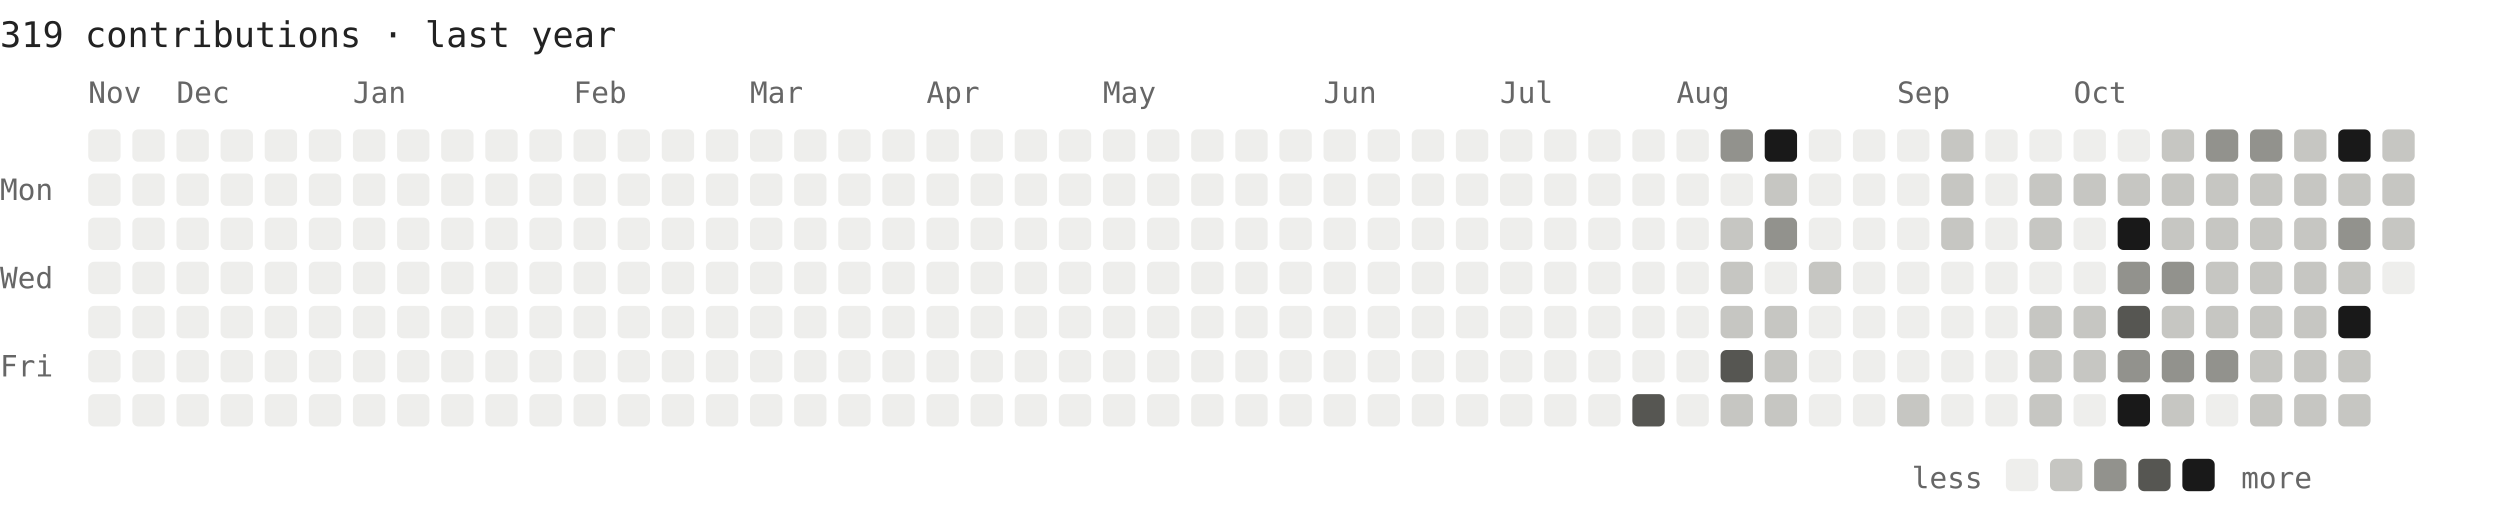
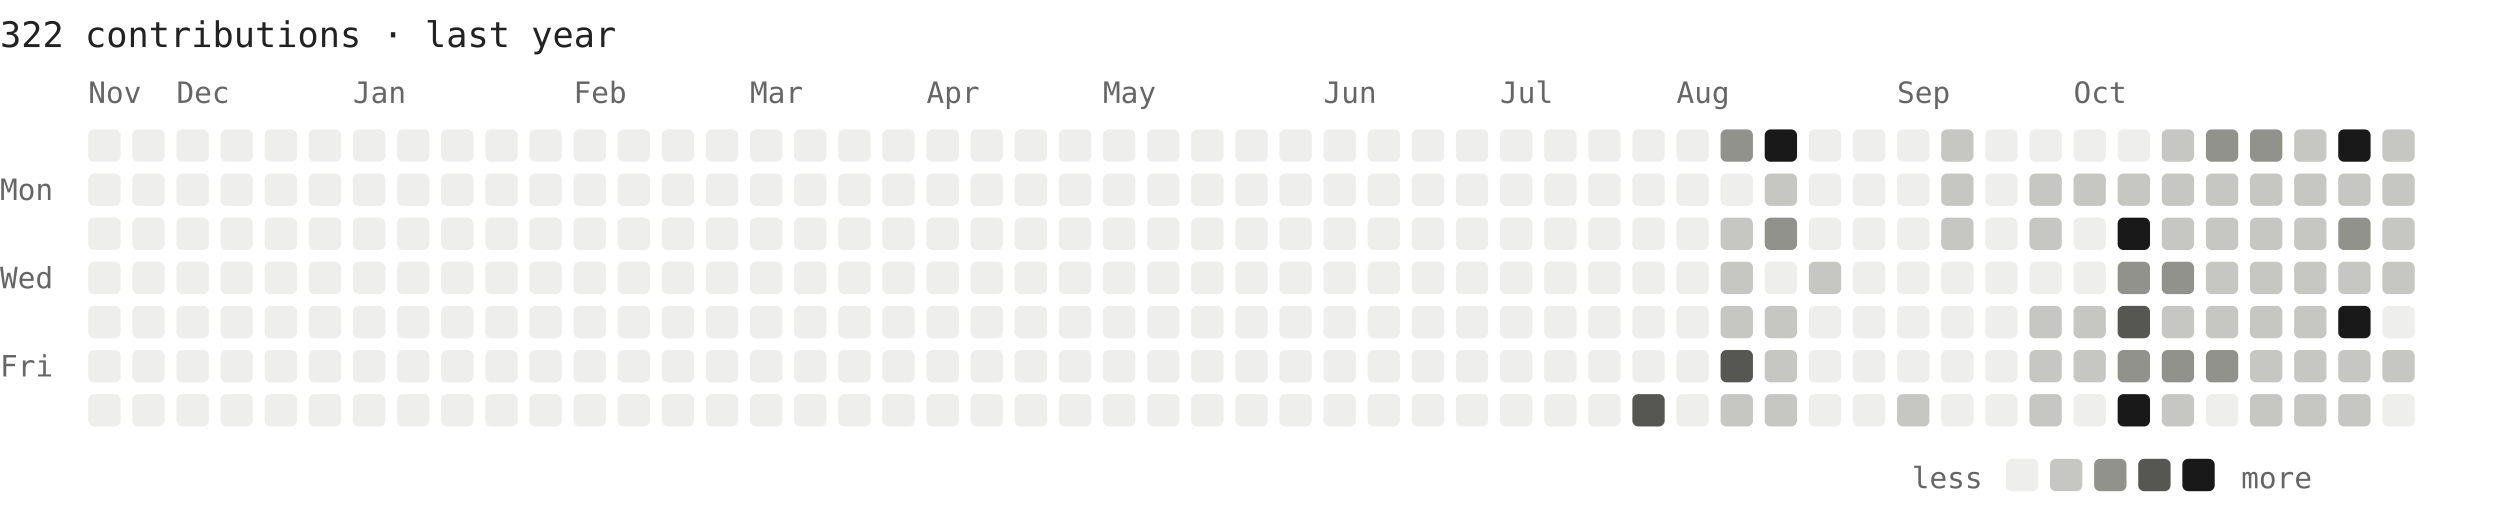
<svg xmlns="http://www.w3.org/2000/svg" viewBox="0 0 850 172" role="img" aria-labelledby="title">
  <style>text{font-family:monospace;fill:#666;font-size:10px}rect:focus{stroke:#000;stroke-width:2;outline:none}</style>
-   <text x="0" y="16" style="fill:#222;font-size:12px">319 contributions · last year</text>
+   <text x="0" y="16" style="fill:#222;font-size:12px">322 contributions · last year</text>
  <text x="30" y="35">Nov</text>
  <rect x="30" y="44" width="11" height="11" rx="2" fill="#eeeeec" tabindex="0" aria-label="2025-11-16: No contributions on November 16th." />
  <rect x="30" y="59" width="11" height="11" rx="2" fill="#eeeeec" tabindex="0" aria-label="2025-11-17: No contributions on November 17th." />
  <rect x="30" y="74" width="11" height="11" rx="2" fill="#eeeeec" tabindex="0" aria-label="2025-11-18: No contributions on November 18th." />
  <rect x="30" y="89" width="11" height="11" rx="2" fill="#eeeeec" tabindex="0" aria-label="2025-11-19: No contributions on November 19th." />
  <rect x="30" y="104" width="11" height="11" rx="2" fill="#eeeeec" tabindex="0" aria-label="2025-11-20: No contributions on November 20th." />
  <rect x="30" y="119" width="11" height="11" rx="2" fill="#eeeeec" tabindex="0" aria-label="2025-11-21: No contributions on November 21st." />
  <rect x="30" y="134" width="11" height="11" rx="2" fill="#eeeeec" tabindex="0" aria-label="2025-11-22: No contributions on November 22nd." />
  <rect x="45" y="44" width="11" height="11" rx="2" fill="#eeeeec" tabindex="0" aria-label="2025-11-23: No contributions on November 23rd." />
  <rect x="45" y="59" width="11" height="11" rx="2" fill="#eeeeec" tabindex="0" aria-label="2025-11-24: No contributions on November 24th." />
  <rect x="45" y="74" width="11" height="11" rx="2" fill="#eeeeec" tabindex="0" aria-label="2025-11-25: No contributions on November 25th." />
  <rect x="45" y="89" width="11" height="11" rx="2" fill="#eeeeec" tabindex="0" aria-label="2025-11-26: No contributions on November 26th." />
  <rect x="45" y="104" width="11" height="11" rx="2" fill="#eeeeec" tabindex="0" aria-label="2025-11-27: No contributions on November 27th." />
  <rect x="45" y="119" width="11" height="11" rx="2" fill="#eeeeec" tabindex="0" aria-label="2025-11-28: No contributions on November 28th." />
  <rect x="45" y="134" width="11" height="11" rx="2" fill="#eeeeec" tabindex="0" aria-label="2025-11-29: No contributions on November 29th." />
  <rect x="60" y="44" width="11" height="11" rx="2" fill="#eeeeec" tabindex="0" aria-label="2025-11-30: No contributions on November 30th." />
  <text x="60" y="35">Dec</text>
  <rect x="60" y="59" width="11" height="11" rx="2" fill="#eeeeec" tabindex="0" aria-label="2025-12-01: No contributions on December 1st." />
  <rect x="60" y="74" width="11" height="11" rx="2" fill="#eeeeec" tabindex="0" aria-label="2025-12-02: No contributions on December 2nd." />
  <rect x="60" y="89" width="11" height="11" rx="2" fill="#eeeeec" tabindex="0" aria-label="2025-12-03: No contributions on December 3rd." />
  <rect x="60" y="104" width="11" height="11" rx="2" fill="#eeeeec" tabindex="0" aria-label="2025-12-04: No contributions on December 4th." />
  <rect x="60" y="119" width="11" height="11" rx="2" fill="#eeeeec" tabindex="0" aria-label="2025-12-05: No contributions on December 5th." />
  <rect x="60" y="134" width="11" height="11" rx="2" fill="#eeeeec" tabindex="0" aria-label="2025-12-06: No contributions on December 6th." />
  <rect x="75" y="44" width="11" height="11" rx="2" fill="#eeeeec" tabindex="0" aria-label="2025-12-07: No contributions on December 7th." />
  <rect x="75" y="59" width="11" height="11" rx="2" fill="#eeeeec" tabindex="0" aria-label="2025-12-08: No contributions on December 8th." />
  <rect x="75" y="74" width="11" height="11" rx="2" fill="#eeeeec" tabindex="0" aria-label="2025-12-09: No contributions on December 9th." />
  <rect x="75" y="89" width="11" height="11" rx="2" fill="#eeeeec" tabindex="0" aria-label="2025-12-10: No contributions on December 10th." />
  <rect x="75" y="104" width="11" height="11" rx="2" fill="#eeeeec" tabindex="0" aria-label="2025-12-11: No contributions on December 11th." />
  <rect x="75" y="119" width="11" height="11" rx="2" fill="#eeeeec" tabindex="0" aria-label="2025-12-12: No contributions on December 12th." />
  <rect x="75" y="134" width="11" height="11" rx="2" fill="#eeeeec" tabindex="0" aria-label="2025-12-13: No contributions on December 13th." />
  <rect x="90" y="44" width="11" height="11" rx="2" fill="#eeeeec" tabindex="0" aria-label="2025-12-14: No contributions on December 14th." />
  <rect x="90" y="59" width="11" height="11" rx="2" fill="#eeeeec" tabindex="0" aria-label="2025-12-15: No contributions on December 15th." />
  <rect x="90" y="74" width="11" height="11" rx="2" fill="#eeeeec" tabindex="0" aria-label="2025-12-16: No contributions on December 16th." />
  <rect x="90" y="89" width="11" height="11" rx="2" fill="#eeeeec" tabindex="0" aria-label="2025-12-17: No contributions on December 17th." />
  <rect x="90" y="104" width="11" height="11" rx="2" fill="#eeeeec" tabindex="0" aria-label="2025-12-18: No contributions on December 18th." />
  <rect x="90" y="119" width="11" height="11" rx="2" fill="#eeeeec" tabindex="0" aria-label="2025-12-19: No contributions on December 19th." />
  <rect x="90" y="134" width="11" height="11" rx="2" fill="#eeeeec" tabindex="0" aria-label="2025-12-20: No contributions on December 20th." />
  <rect x="105" y="44" width="11" height="11" rx="2" fill="#eeeeec" tabindex="0" aria-label="2025-12-21: No contributions on December 21st." />
  <rect x="105" y="59" width="11" height="11" rx="2" fill="#eeeeec" tabindex="0" aria-label="2025-12-22: No contributions on December 22nd." />
  <rect x="105" y="74" width="11" height="11" rx="2" fill="#eeeeec" tabindex="0" aria-label="2025-12-23: No contributions on December 23rd." />
  <rect x="105" y="89" width="11" height="11" rx="2" fill="#eeeeec" tabindex="0" aria-label="2025-12-24: No contributions on December 24th." />
  <rect x="105" y="104" width="11" height="11" rx="2" fill="#eeeeec" tabindex="0" aria-label="2025-12-25: No contributions on December 25th." />
  <rect x="105" y="119" width="11" height="11" rx="2" fill="#eeeeec" tabindex="0" aria-label="2025-12-26: No contributions on December 26th." />
  <rect x="105" y="134" width="11" height="11" rx="2" fill="#eeeeec" tabindex="0" aria-label="2025-12-27: No contributions on December 27th." />
  <rect x="120" y="44" width="11" height="11" rx="2" fill="#eeeeec" tabindex="0" aria-label="2025-12-28: No contributions on December 28th." />
  <rect x="120" y="59" width="11" height="11" rx="2" fill="#eeeeec" tabindex="0" aria-label="2025-12-29: No contributions on December 29th." />
  <rect x="120" y="74" width="11" height="11" rx="2" fill="#eeeeec" tabindex="0" aria-label="2025-12-30: No contributions on December 30th." />
  <rect x="120" y="89" width="11" height="11" rx="2" fill="#eeeeec" tabindex="0" aria-label="2025-12-31: No contributions on December 31st." />
  <text x="120" y="35">Jan</text>
  <rect x="120" y="104" width="11" height="11" rx="2" fill="#eeeeec" tabindex="0" aria-label="2026-01-01: No contributions on January 1st." />
  <rect x="120" y="119" width="11" height="11" rx="2" fill="#eeeeec" tabindex="0" aria-label="2026-01-02: No contributions on January 2nd." />
  <rect x="120" y="134" width="11" height="11" rx="2" fill="#eeeeec" tabindex="0" aria-label="2026-01-03: No contributions on January 3rd." />
  <rect x="135" y="44" width="11" height="11" rx="2" fill="#eeeeec" tabindex="0" aria-label="2026-01-04: No contributions on January 4th." />
  <rect x="135" y="59" width="11" height="11" rx="2" fill="#eeeeec" tabindex="0" aria-label="2026-01-05: No contributions on January 5th." />
  <rect x="135" y="74" width="11" height="11" rx="2" fill="#eeeeec" tabindex="0" aria-label="2026-01-06: No contributions on January 6th." />
  <rect x="135" y="89" width="11" height="11" rx="2" fill="#eeeeec" tabindex="0" aria-label="2026-01-07: No contributions on January 7th." />
  <rect x="135" y="104" width="11" height="11" rx="2" fill="#eeeeec" tabindex="0" aria-label="2026-01-08: No contributions on January 8th." />
  <rect x="135" y="119" width="11" height="11" rx="2" fill="#eeeeec" tabindex="0" aria-label="2026-01-09: No contributions on January 9th." />
  <rect x="135" y="134" width="11" height="11" rx="2" fill="#eeeeec" tabindex="0" aria-label="2026-01-10: No contributions on January 10th." />
  <rect x="150" y="44" width="11" height="11" rx="2" fill="#eeeeec" tabindex="0" aria-label="2026-01-11: No contributions on January 11th." />
  <rect x="150" y="59" width="11" height="11" rx="2" fill="#eeeeec" tabindex="0" aria-label="2026-01-12: No contributions on January 12th." />
  <rect x="150" y="74" width="11" height="11" rx="2" fill="#eeeeec" tabindex="0" aria-label="2026-01-13: No contributions on January 13th." />
  <rect x="150" y="89" width="11" height="11" rx="2" fill="#eeeeec" tabindex="0" aria-label="2026-01-14: No contributions on January 14th." />
  <rect x="150" y="104" width="11" height="11" rx="2" fill="#eeeeec" tabindex="0" aria-label="2026-01-15: No contributions on January 15th." />
  <rect x="150" y="119" width="11" height="11" rx="2" fill="#eeeeec" tabindex="0" aria-label="2026-01-16: No contributions on January 16th." />
  <rect x="150" y="134" width="11" height="11" rx="2" fill="#eeeeec" tabindex="0" aria-label="2026-01-17: No contributions on January 17th." />
  <rect x="165" y="44" width="11" height="11" rx="2" fill="#eeeeec" tabindex="0" aria-label="2026-01-18: No contributions on January 18th." />
  <rect x="165" y="59" width="11" height="11" rx="2" fill="#eeeeec" tabindex="0" aria-label="2026-01-19: No contributions on January 19th." />
  <rect x="165" y="74" width="11" height="11" rx="2" fill="#eeeeec" tabindex="0" aria-label="2026-01-20: No contributions on January 20th." />
  <rect x="165" y="89" width="11" height="11" rx="2" fill="#eeeeec" tabindex="0" aria-label="2026-01-21: No contributions on January 21st." />
  <rect x="165" y="104" width="11" height="11" rx="2" fill="#eeeeec" tabindex="0" aria-label="2026-01-22: No contributions on January 22nd." />
  <rect x="165" y="119" width="11" height="11" rx="2" fill="#eeeeec" tabindex="0" aria-label="2026-01-23: No contributions on January 23rd." />
  <rect x="165" y="134" width="11" height="11" rx="2" fill="#eeeeec" tabindex="0" aria-label="2026-01-24: No contributions on January 24th." />
  <rect x="180" y="44" width="11" height="11" rx="2" fill="#eeeeec" tabindex="0" aria-label="2026-01-25: No contributions on January 25th." />
  <rect x="180" y="59" width="11" height="11" rx="2" fill="#eeeeec" tabindex="0" aria-label="2026-01-26: No contributions on January 26th." />
  <rect x="180" y="74" width="11" height="11" rx="2" fill="#eeeeec" tabindex="0" aria-label="2026-01-27: No contributions on January 27th." />
  <rect x="180" y="89" width="11" height="11" rx="2" fill="#eeeeec" tabindex="0" aria-label="2026-01-28: No contributions on January 28th." />
  <rect x="180" y="104" width="11" height="11" rx="2" fill="#eeeeec" tabindex="0" aria-label="2026-01-29: No contributions on January 29th." />
  <rect x="180" y="119" width="11" height="11" rx="2" fill="#eeeeec" tabindex="0" aria-label="2026-01-30: No contributions on January 30th." />
  <rect x="180" y="134" width="11" height="11" rx="2" fill="#eeeeec" tabindex="0" aria-label="2026-01-31: No contributions on January 31st." />
  <text x="195" y="35">Feb</text>
  <rect x="195" y="44" width="11" height="11" rx="2" fill="#eeeeec" tabindex="0" aria-label="2026-02-01: No contributions on February 1st." />
  <rect x="195" y="59" width="11" height="11" rx="2" fill="#eeeeec" tabindex="0" aria-label="2026-02-02: No contributions on February 2nd." />
  <rect x="195" y="74" width="11" height="11" rx="2" fill="#eeeeec" tabindex="0" aria-label="2026-02-03: No contributions on February 3rd." />
  <rect x="195" y="89" width="11" height="11" rx="2" fill="#eeeeec" tabindex="0" aria-label="2026-02-04: No contributions on February 4th." />
  <rect x="195" y="104" width="11" height="11" rx="2" fill="#eeeeec" tabindex="0" aria-label="2026-02-05: No contributions on February 5th." />
  <rect x="195" y="119" width="11" height="11" rx="2" fill="#eeeeec" tabindex="0" aria-label="2026-02-06: No contributions on February 6th." />
  <rect x="195" y="134" width="11" height="11" rx="2" fill="#eeeeec" tabindex="0" aria-label="2026-02-07: No contributions on February 7th." />
  <rect x="210" y="44" width="11" height="11" rx="2" fill="#eeeeec" tabindex="0" aria-label="2026-02-08: No contributions on February 8th." />
  <rect x="210" y="59" width="11" height="11" rx="2" fill="#eeeeec" tabindex="0" aria-label="2026-02-09: No contributions on February 9th." />
  <rect x="210" y="74" width="11" height="11" rx="2" fill="#eeeeec" tabindex="0" aria-label="2026-02-10: No contributions on February 10th." />
  <rect x="210" y="89" width="11" height="11" rx="2" fill="#eeeeec" tabindex="0" aria-label="2026-02-11: No contributions on February 11th." />
  <rect x="210" y="104" width="11" height="11" rx="2" fill="#eeeeec" tabindex="0" aria-label="2026-02-12: No contributions on February 12th." />
  <rect x="210" y="119" width="11" height="11" rx="2" fill="#eeeeec" tabindex="0" aria-label="2026-02-13: No contributions on February 13th." />
  <rect x="210" y="134" width="11" height="11" rx="2" fill="#eeeeec" tabindex="0" aria-label="2026-02-14: No contributions on February 14th." />
  <rect x="225" y="44" width="11" height="11" rx="2" fill="#eeeeec" tabindex="0" aria-label="2026-02-15: No contributions on February 15th." />
  <rect x="225" y="59" width="11" height="11" rx="2" fill="#eeeeec" tabindex="0" aria-label="2026-02-16: No contributions on February 16th." />
  <rect x="225" y="74" width="11" height="11" rx="2" fill="#eeeeec" tabindex="0" aria-label="2026-02-17: No contributions on February 17th." />
  <rect x="225" y="89" width="11" height="11" rx="2" fill="#eeeeec" tabindex="0" aria-label="2026-02-18: No contributions on February 18th." />
  <rect x="225" y="104" width="11" height="11" rx="2" fill="#eeeeec" tabindex="0" aria-label="2026-02-19: No contributions on February 19th." />
  <rect x="225" y="119" width="11" height="11" rx="2" fill="#eeeeec" tabindex="0" aria-label="2026-02-20: No contributions on February 20th." />
  <rect x="225" y="134" width="11" height="11" rx="2" fill="#eeeeec" tabindex="0" aria-label="2026-02-21: No contributions on February 21st." />
  <rect x="240" y="44" width="11" height="11" rx="2" fill="#eeeeec" tabindex="0" aria-label="2026-02-22: No contributions on February 22nd." />
  <rect x="240" y="59" width="11" height="11" rx="2" fill="#eeeeec" tabindex="0" aria-label="2026-02-23: No contributions on February 23rd." />
  <rect x="240" y="74" width="11" height="11" rx="2" fill="#eeeeec" tabindex="0" aria-label="2026-02-24: No contributions on February 24th." />
  <rect x="240" y="89" width="11" height="11" rx="2" fill="#eeeeec" tabindex="0" aria-label="2026-02-25: No contributions on February 25th." />
  <rect x="240" y="104" width="11" height="11" rx="2" fill="#eeeeec" tabindex="0" aria-label="2026-02-26: No contributions on February 26th." />
  <rect x="240" y="119" width="11" height="11" rx="2" fill="#eeeeec" tabindex="0" aria-label="2026-02-27: No contributions on February 27th." />
  <rect x="240" y="134" width="11" height="11" rx="2" fill="#eeeeec" tabindex="0" aria-label="2026-02-28: No contributions on February 28th." />
  <text x="255" y="35">Mar</text>
  <rect x="255" y="44" width="11" height="11" rx="2" fill="#eeeeec" tabindex="0" aria-label="2026-03-01: No contributions on March 1st." />
  <rect x="255" y="59" width="11" height="11" rx="2" fill="#eeeeec" tabindex="0" aria-label="2026-03-02: No contributions on March 2nd." />
  <rect x="255" y="74" width="11" height="11" rx="2" fill="#eeeeec" tabindex="0" aria-label="2026-03-03: No contributions on March 3rd." />
  <rect x="255" y="89" width="11" height="11" rx="2" fill="#eeeeec" tabindex="0" aria-label="2026-03-04: No contributions on March 4th." />
  <rect x="255" y="104" width="11" height="11" rx="2" fill="#eeeeec" tabindex="0" aria-label="2026-03-05: No contributions on March 5th." />
  <rect x="255" y="119" width="11" height="11" rx="2" fill="#eeeeec" tabindex="0" aria-label="2026-03-06: No contributions on March 6th." />
  <rect x="255" y="134" width="11" height="11" rx="2" fill="#eeeeec" tabindex="0" aria-label="2026-03-07: No contributions on March 7th." />
  <rect x="270" y="44" width="11" height="11" rx="2" fill="#eeeeec" tabindex="0" aria-label="2026-03-08: No contributions on March 8th." />
  <rect x="270" y="59" width="11" height="11" rx="2" fill="#eeeeec" tabindex="0" aria-label="2026-03-09: No contributions on March 9th." />
  <rect x="270" y="74" width="11" height="11" rx="2" fill="#eeeeec" tabindex="0" aria-label="2026-03-10: No contributions on March 10th." />
  <rect x="270" y="89" width="11" height="11" rx="2" fill="#eeeeec" tabindex="0" aria-label="2026-03-11: No contributions on March 11th." />
  <rect x="270" y="104" width="11" height="11" rx="2" fill="#eeeeec" tabindex="0" aria-label="2026-03-12: No contributions on March 12th." />
  <rect x="270" y="119" width="11" height="11" rx="2" fill="#eeeeec" tabindex="0" aria-label="2026-03-13: No contributions on March 13th." />
  <rect x="270" y="134" width="11" height="11" rx="2" fill="#eeeeec" tabindex="0" aria-label="2026-03-14: No contributions on March 14th." />
  <rect x="285" y="44" width="11" height="11" rx="2" fill="#eeeeec" tabindex="0" aria-label="2026-03-15: No contributions on March 15th." />
  <rect x="285" y="59" width="11" height="11" rx="2" fill="#eeeeec" tabindex="0" aria-label="2026-03-16: No contributions on March 16th." />
  <rect x="285" y="74" width="11" height="11" rx="2" fill="#eeeeec" tabindex="0" aria-label="2026-03-17: No contributions on March 17th." />
  <rect x="285" y="89" width="11" height="11" rx="2" fill="#eeeeec" tabindex="0" aria-label="2026-03-18: No contributions on March 18th." />
  <rect x="285" y="104" width="11" height="11" rx="2" fill="#eeeeec" tabindex="0" aria-label="2026-03-19: No contributions on March 19th." />
  <rect x="285" y="119" width="11" height="11" rx="2" fill="#eeeeec" tabindex="0" aria-label="2026-03-20: No contributions on March 20th." />
  <rect x="285" y="134" width="11" height="11" rx="2" fill="#eeeeec" tabindex="0" aria-label="2026-03-21: No contributions on March 21st." />
  <rect x="300" y="44" width="11" height="11" rx="2" fill="#eeeeec" tabindex="0" aria-label="2026-03-22: No contributions on March 22nd." />
  <rect x="300" y="59" width="11" height="11" rx="2" fill="#eeeeec" tabindex="0" aria-label="2026-03-23: No contributions on March 23rd." />
  <rect x="300" y="74" width="11" height="11" rx="2" fill="#eeeeec" tabindex="0" aria-label="2026-03-24: No contributions on March 24th." />
  <rect x="300" y="89" width="11" height="11" rx="2" fill="#eeeeec" tabindex="0" aria-label="2026-03-25: No contributions on March 25th." />
  <rect x="300" y="104" width="11" height="11" rx="2" fill="#eeeeec" tabindex="0" aria-label="2026-03-26: No contributions on March 26th." />
  <rect x="300" y="119" width="11" height="11" rx="2" fill="#eeeeec" tabindex="0" aria-label="2026-03-27: No contributions on March 27th." />
  <rect x="300" y="134" width="11" height="11" rx="2" fill="#eeeeec" tabindex="0" aria-label="2026-03-28: No contributions on March 28th." />
  <rect x="315" y="44" width="11" height="11" rx="2" fill="#eeeeec" tabindex="0" aria-label="2026-03-29: No contributions on March 29th." />
  <rect x="315" y="59" width="11" height="11" rx="2" fill="#eeeeec" tabindex="0" aria-label="2026-03-30: No contributions on March 30th." />
  <rect x="315" y="74" width="11" height="11" rx="2" fill="#eeeeec" tabindex="0" aria-label="2026-03-31: No contributions on March 31st." />
  <text x="315" y="35">Apr</text>
  <rect x="315" y="89" width="11" height="11" rx="2" fill="#eeeeec" tabindex="0" aria-label="2026-04-01: No contributions on April 1st." />
  <rect x="315" y="104" width="11" height="11" rx="2" fill="#eeeeec" tabindex="0" aria-label="2026-04-02: No contributions on April 2nd." />
  <rect x="315" y="119" width="11" height="11" rx="2" fill="#eeeeec" tabindex="0" aria-label="2026-04-03: No contributions on April 3rd." />
  <rect x="315" y="134" width="11" height="11" rx="2" fill="#eeeeec" tabindex="0" aria-label="2026-04-04: No contributions on April 4th." />
  <rect x="330" y="44" width="11" height="11" rx="2" fill="#eeeeec" tabindex="0" aria-label="2026-04-05: No contributions on April 5th." />
  <rect x="330" y="59" width="11" height="11" rx="2" fill="#eeeeec" tabindex="0" aria-label="2026-04-06: No contributions on April 6th." />
  <rect x="330" y="74" width="11" height="11" rx="2" fill="#eeeeec" tabindex="0" aria-label="2026-04-07: No contributions on April 7th." />
  <rect x="330" y="89" width="11" height="11" rx="2" fill="#eeeeec" tabindex="0" aria-label="2026-04-08: No contributions on April 8th." />
  <rect x="330" y="104" width="11" height="11" rx="2" fill="#eeeeec" tabindex="0" aria-label="2026-04-09: No contributions on April 9th." />
  <rect x="330" y="119" width="11" height="11" rx="2" fill="#eeeeec" tabindex="0" aria-label="2026-04-10: No contributions on April 10th." />
  <rect x="330" y="134" width="11" height="11" rx="2" fill="#eeeeec" tabindex="0" aria-label="2026-04-11: No contributions on April 11th." />
  <rect x="345" y="44" width="11" height="11" rx="2" fill="#eeeeec" tabindex="0" aria-label="2026-04-12: No contributions on April 12th." />
  <rect x="345" y="59" width="11" height="11" rx="2" fill="#eeeeec" tabindex="0" aria-label="2026-04-13: No contributions on April 13th." />
  <rect x="345" y="74" width="11" height="11" rx="2" fill="#eeeeec" tabindex="0" aria-label="2026-04-14: No contributions on April 14th." />
  <rect x="345" y="89" width="11" height="11" rx="2" fill="#eeeeec" tabindex="0" aria-label="2026-04-15: No contributions on April 15th." />
  <rect x="345" y="104" width="11" height="11" rx="2" fill="#eeeeec" tabindex="0" aria-label="2026-04-16: No contributions on April 16th." />
  <rect x="345" y="119" width="11" height="11" rx="2" fill="#eeeeec" tabindex="0" aria-label="2026-04-17: No contributions on April 17th." />
  <rect x="345" y="134" width="11" height="11" rx="2" fill="#eeeeec" tabindex="0" aria-label="2026-04-18: No contributions on April 18th." />
  <rect x="360" y="44" width="11" height="11" rx="2" fill="#eeeeec" tabindex="0" aria-label="2026-04-19: No contributions on April 19th." />
  <rect x="360" y="59" width="11" height="11" rx="2" fill="#eeeeec" tabindex="0" aria-label="2026-04-20: No contributions on April 20th." />
  <rect x="360" y="74" width="11" height="11" rx="2" fill="#eeeeec" tabindex="0" aria-label="2026-04-21: No contributions on April 21st." />
  <rect x="360" y="89" width="11" height="11" rx="2" fill="#eeeeec" tabindex="0" aria-label="2026-04-22: No contributions on April 22nd." />
  <rect x="360" y="104" width="11" height="11" rx="2" fill="#eeeeec" tabindex="0" aria-label="2026-04-23: No contributions on April 23rd." />
  <rect x="360" y="119" width="11" height="11" rx="2" fill="#eeeeec" tabindex="0" aria-label="2026-04-24: No contributions on April 24th." />
  <rect x="360" y="134" width="11" height="11" rx="2" fill="#eeeeec" tabindex="0" aria-label="2026-04-25: No contributions on April 25th." />
  <rect x="375" y="44" width="11" height="11" rx="2" fill="#eeeeec" tabindex="0" aria-label="2026-04-26: No contributions on April 26th." />
  <rect x="375" y="59" width="11" height="11" rx="2" fill="#eeeeec" tabindex="0" aria-label="2026-04-27: No contributions on April 27th." />
  <rect x="375" y="74" width="11" height="11" rx="2" fill="#eeeeec" tabindex="0" aria-label="2026-04-28: No contributions on April 28th." />
  <rect x="375" y="89" width="11" height="11" rx="2" fill="#eeeeec" tabindex="0" aria-label="2026-04-29: No contributions on April 29th." />
  <rect x="375" y="104" width="11" height="11" rx="2" fill="#eeeeec" tabindex="0" aria-label="2026-04-30: No contributions on April 30th." />
  <text x="375" y="35">May</text>
  <rect x="375" y="119" width="11" height="11" rx="2" fill="#eeeeec" tabindex="0" aria-label="2026-05-01: No contributions on May 1st." />
  <rect x="375" y="134" width="11" height="11" rx="2" fill="#eeeeec" tabindex="0" aria-label="2026-05-02: No contributions on May 2nd." />
  <rect x="390" y="44" width="11" height="11" rx="2" fill="#eeeeec" tabindex="0" aria-label="2026-05-03: No contributions on May 3rd." />
  <rect x="390" y="59" width="11" height="11" rx="2" fill="#eeeeec" tabindex="0" aria-label="2026-05-04: No contributions on May 4th." />
  <rect x="390" y="74" width="11" height="11" rx="2" fill="#eeeeec" tabindex="0" aria-label="2026-05-05: No contributions on May 5th." />
  <rect x="390" y="89" width="11" height="11" rx="2" fill="#eeeeec" tabindex="0" aria-label="2026-05-06: No contributions on May 6th." />
  <rect x="390" y="104" width="11" height="11" rx="2" fill="#eeeeec" tabindex="0" aria-label="2026-05-07: No contributions on May 7th." />
  <rect x="390" y="119" width="11" height="11" rx="2" fill="#eeeeec" tabindex="0" aria-label="2026-05-08: No contributions on May 8th." />
  <rect x="390" y="134" width="11" height="11" rx="2" fill="#eeeeec" tabindex="0" aria-label="2026-05-09: No contributions on May 9th." />
  <rect x="405" y="44" width="11" height="11" rx="2" fill="#eeeeec" tabindex="0" aria-label="2026-05-10: No contributions on May 10th." />
  <rect x="405" y="59" width="11" height="11" rx="2" fill="#eeeeec" tabindex="0" aria-label="2026-05-11: No contributions on May 11th." />
  <rect x="405" y="74" width="11" height="11" rx="2" fill="#eeeeec" tabindex="0" aria-label="2026-05-12: No contributions on May 12th." />
  <rect x="405" y="89" width="11" height="11" rx="2" fill="#eeeeec" tabindex="0" aria-label="2026-05-13: No contributions on May 13th." />
  <rect x="405" y="104" width="11" height="11" rx="2" fill="#eeeeec" tabindex="0" aria-label="2026-05-14: No contributions on May 14th." />
  <rect x="405" y="119" width="11" height="11" rx="2" fill="#eeeeec" tabindex="0" aria-label="2026-05-15: No contributions on May 15th." />
  <rect x="405" y="134" width="11" height="11" rx="2" fill="#eeeeec" tabindex="0" aria-label="2026-05-16: No contributions on May 16th." />
  <rect x="420" y="44" width="11" height="11" rx="2" fill="#eeeeec" tabindex="0" aria-label="2026-05-17: No contributions on May 17th." />
  <rect x="420" y="59" width="11" height="11" rx="2" fill="#eeeeec" tabindex="0" aria-label="2026-05-18: No contributions on May 18th." />
  <rect x="420" y="74" width="11" height="11" rx="2" fill="#eeeeec" tabindex="0" aria-label="2026-05-19: No contributions on May 19th." />
  <rect x="420" y="89" width="11" height="11" rx="2" fill="#eeeeec" tabindex="0" aria-label="2026-05-20: No contributions on May 20th." />
  <rect x="420" y="104" width="11" height="11" rx="2" fill="#eeeeec" tabindex="0" aria-label="2026-05-21: No contributions on May 21st." />
  <rect x="420" y="119" width="11" height="11" rx="2" fill="#eeeeec" tabindex="0" aria-label="2026-05-22: No contributions on May 22nd." />
  <rect x="420" y="134" width="11" height="11" rx="2" fill="#eeeeec" tabindex="0" aria-label="2026-05-23: No contributions on May 23rd." />
  <rect x="435" y="44" width="11" height="11" rx="2" fill="#eeeeec" tabindex="0" aria-label="2026-05-24: No contributions on May 24th." />
  <rect x="435" y="59" width="11" height="11" rx="2" fill="#eeeeec" tabindex="0" aria-label="2026-05-25: No contributions on May 25th." />
  <rect x="435" y="74" width="11" height="11" rx="2" fill="#eeeeec" tabindex="0" aria-label="2026-05-26: No contributions on May 26th." />
  <rect x="435" y="89" width="11" height="11" rx="2" fill="#eeeeec" tabindex="0" aria-label="2026-05-27: No contributions on May 27th." />
  <rect x="435" y="104" width="11" height="11" rx="2" fill="#eeeeec" tabindex="0" aria-label="2026-05-28: No contributions on May 28th." />
  <rect x="435" y="119" width="11" height="11" rx="2" fill="#eeeeec" tabindex="0" aria-label="2026-05-29: No contributions on May 29th." />
  <rect x="435" y="134" width="11" height="11" rx="2" fill="#eeeeec" tabindex="0" aria-label="2026-05-30: No contributions on May 30th." />
  <rect x="450" y="44" width="11" height="11" rx="2" fill="#eeeeec" tabindex="0" aria-label="2026-05-31: No contributions on May 31st." />
  <text x="450" y="35">Jun</text>
  <rect x="450" y="59" width="11" height="11" rx="2" fill="#eeeeec" tabindex="0" aria-label="2026-06-01: No contributions on June 1st." />
  <rect x="450" y="74" width="11" height="11" rx="2" fill="#eeeeec" tabindex="0" aria-label="2026-06-02: No contributions on June 2nd." />
  <rect x="450" y="89" width="11" height="11" rx="2" fill="#eeeeec" tabindex="0" aria-label="2026-06-03: No contributions on June 3rd." />
  <rect x="450" y="104" width="11" height="11" rx="2" fill="#eeeeec" tabindex="0" aria-label="2026-06-04: No contributions on June 4th." />
  <rect x="450" y="119" width="11" height="11" rx="2" fill="#eeeeec" tabindex="0" aria-label="2026-06-05: No contributions on June 5th." />
  <rect x="450" y="134" width="11" height="11" rx="2" fill="#eeeeec" tabindex="0" aria-label="2026-06-06: No contributions on June 6th." />
  <rect x="465" y="44" width="11" height="11" rx="2" fill="#eeeeec" tabindex="0" aria-label="2026-06-07: No contributions on June 7th." />
  <rect x="465" y="59" width="11" height="11" rx="2" fill="#eeeeec" tabindex="0" aria-label="2026-06-08: No contributions on June 8th." />
  <rect x="465" y="74" width="11" height="11" rx="2" fill="#eeeeec" tabindex="0" aria-label="2026-06-09: No contributions on June 9th." />
  <rect x="465" y="89" width="11" height="11" rx="2" fill="#eeeeec" tabindex="0" aria-label="2026-06-10: No contributions on June 10th." />
  <rect x="465" y="104" width="11" height="11" rx="2" fill="#eeeeec" tabindex="0" aria-label="2026-06-11: No contributions on June 11th." />
  <rect x="465" y="119" width="11" height="11" rx="2" fill="#eeeeec" tabindex="0" aria-label="2026-06-12: No contributions on June 12th." />
  <rect x="465" y="134" width="11" height="11" rx="2" fill="#eeeeec" tabindex="0" aria-label="2026-06-13: No contributions on June 13th." />
  <rect x="480" y="44" width="11" height="11" rx="2" fill="#eeeeec" tabindex="0" aria-label="2026-06-14: No contributions on June 14th." />
  <rect x="480" y="59" width="11" height="11" rx="2" fill="#eeeeec" tabindex="0" aria-label="2026-06-15: No contributions on June 15th." />
  <rect x="480" y="74" width="11" height="11" rx="2" fill="#eeeeec" tabindex="0" aria-label="2026-06-16: No contributions on June 16th." />
  <rect x="480" y="89" width="11" height="11" rx="2" fill="#eeeeec" tabindex="0" aria-label="2026-06-17: No contributions on June 17th." />
  <rect x="480" y="104" width="11" height="11" rx="2" fill="#eeeeec" tabindex="0" aria-label="2026-06-18: No contributions on June 18th." />
  <rect x="480" y="119" width="11" height="11" rx="2" fill="#eeeeec" tabindex="0" aria-label="2026-06-19: No contributions on June 19th." />
  <rect x="480" y="134" width="11" height="11" rx="2" fill="#eeeeec" tabindex="0" aria-label="2026-06-20: No contributions on June 20th." />
  <rect x="495" y="44" width="11" height="11" rx="2" fill="#eeeeec" tabindex="0" aria-label="2026-06-21: No contributions on June 21st." />
  <rect x="495" y="59" width="11" height="11" rx="2" fill="#eeeeec" tabindex="0" aria-label="2026-06-22: No contributions on June 22nd." />
  <rect x="495" y="74" width="11" height="11" rx="2" fill="#eeeeec" tabindex="0" aria-label="2026-06-23: No contributions on June 23rd." />
  <rect x="495" y="89" width="11" height="11" rx="2" fill="#eeeeec" tabindex="0" aria-label="2026-06-24: No contributions on June 24th." />
  <rect x="495" y="104" width="11" height="11" rx="2" fill="#eeeeec" tabindex="0" aria-label="2026-06-25: No contributions on June 25th." />
  <rect x="495" y="119" width="11" height="11" rx="2" fill="#eeeeec" tabindex="0" aria-label="2026-06-26: No contributions on June 26th." />
  <rect x="495" y="134" width="11" height="11" rx="2" fill="#eeeeec" tabindex="0" aria-label="2026-06-27: No contributions on June 27th." />
  <rect x="510" y="44" width="11" height="11" rx="2" fill="#eeeeec" tabindex="0" aria-label="2026-06-28: No contributions on June 28th." />
  <rect x="510" y="59" width="11" height="11" rx="2" fill="#eeeeec" tabindex="0" aria-label="2026-06-29: No contributions on June 29th." />
  <rect x="510" y="74" width="11" height="11" rx="2" fill="#eeeeec" tabindex="0" aria-label="2026-06-30: No contributions on June 30th." />
  <text x="510" y="35">Jul</text>
  <rect x="510" y="89" width="11" height="11" rx="2" fill="#eeeeec" tabindex="0" aria-label="2026-07-01: No contributions on July 1st." />
  <rect x="510" y="104" width="11" height="11" rx="2" fill="#eeeeec" tabindex="0" aria-label="2026-07-02: No contributions on July 2nd." />
  <rect x="510" y="119" width="11" height="11" rx="2" fill="#eeeeec" tabindex="0" aria-label="2026-07-03: No contributions on July 3rd." />
  <rect x="510" y="134" width="11" height="11" rx="2" fill="#eeeeec" tabindex="0" aria-label="2026-07-04: No contributions on July 4th." />
  <rect x="525" y="44" width="11" height="11" rx="2" fill="#eeeeec" tabindex="0" aria-label="2026-07-05: No contributions on July 5th." />
  <rect x="525" y="59" width="11" height="11" rx="2" fill="#eeeeec" tabindex="0" aria-label="2026-07-06: No contributions on July 6th." />
  <rect x="525" y="74" width="11" height="11" rx="2" fill="#eeeeec" tabindex="0" aria-label="2026-07-07: No contributions on July 7th." />
  <rect x="525" y="89" width="11" height="11" rx="2" fill="#eeeeec" tabindex="0" aria-label="2026-07-08: No contributions on July 8th." />
  <rect x="525" y="104" width="11" height="11" rx="2" fill="#eeeeec" tabindex="0" aria-label="2026-07-09: No contributions on July 9th." />
  <rect x="525" y="119" width="11" height="11" rx="2" fill="#eeeeec" tabindex="0" aria-label="2026-07-10: No contributions on July 10th." />
  <rect x="525" y="134" width="11" height="11" rx="2" fill="#eeeeec" tabindex="0" aria-label="2026-07-11: No contributions on July 11th." />
  <rect x="540" y="44" width="11" height="11" rx="2" fill="#eeeeec" tabindex="0" aria-label="2026-07-12: No contributions on July 12th." />
  <rect x="540" y="59" width="11" height="11" rx="2" fill="#eeeeec" tabindex="0" aria-label="2026-07-13: No contributions on July 13th." />
  <rect x="540" y="74" width="11" height="11" rx="2" fill="#eeeeec" tabindex="0" aria-label="2026-07-14: No contributions on July 14th." />
  <rect x="540" y="89" width="11" height="11" rx="2" fill="#eeeeec" tabindex="0" aria-label="2026-07-15: No contributions on July 15th." />
  <rect x="540" y="104" width="11" height="11" rx="2" fill="#eeeeec" tabindex="0" aria-label="2026-07-16: No contributions on July 16th." />
  <rect x="540" y="119" width="11" height="11" rx="2" fill="#eeeeec" tabindex="0" aria-label="2026-07-17: No contributions on July 17th." />
  <rect x="540" y="134" width="11" height="11" rx="2" fill="#eeeeec" tabindex="0" aria-label="2026-07-18: No contributions on July 18th." />
  <rect x="555" y="44" width="11" height="11" rx="2" fill="#eeeeec" tabindex="0" aria-label="2026-07-19: No contributions on July 19th." />
  <rect x="555" y="59" width="11" height="11" rx="2" fill="#eeeeec" tabindex="0" aria-label="2026-07-20: No contributions on July 20th." />
  <rect x="555" y="74" width="11" height="11" rx="2" fill="#eeeeec" tabindex="0" aria-label="2026-07-21: No contributions on July 21st." />
  <rect x="555" y="89" width="11" height="11" rx="2" fill="#eeeeec" tabindex="0" aria-label="2026-07-22: No contributions on July 22nd." />
  <rect x="555" y="104" width="11" height="11" rx="2" fill="#eeeeec" tabindex="0" aria-label="2026-07-23: No contributions on July 23rd." />
  <rect x="555" y="119" width="11" height="11" rx="2" fill="#eeeeec" tabindex="0" aria-label="2026-07-24: No contributions on July 24th." />
  <rect x="555" y="134" width="11" height="11" rx="2" fill="#565652" tabindex="0" aria-label="2026-07-25: 12 contributions on July 25th." />
  <rect x="570" y="44" width="11" height="11" rx="2" fill="#eeeeec" tabindex="0" aria-label="2026-07-26: No contributions on July 26th." />
  <rect x="570" y="59" width="11" height="11" rx="2" fill="#eeeeec" tabindex="0" aria-label="2026-07-27: No contributions on July 27th." />
  <rect x="570" y="74" width="11" height="11" rx="2" fill="#eeeeec" tabindex="0" aria-label="2026-07-28: No contributions on July 28th." />
  <rect x="570" y="89" width="11" height="11" rx="2" fill="#eeeeec" tabindex="0" aria-label="2026-07-29: No contributions on July 29th." />
  <rect x="570" y="104" width="11" height="11" rx="2" fill="#eeeeec" tabindex="0" aria-label="2026-07-30: No contributions on July 30th." />
  <rect x="570" y="119" width="11" height="11" rx="2" fill="#eeeeec" tabindex="0" aria-label="2026-07-31: No contributions on July 31st." />
  <text x="570" y="35">Aug</text>
  <rect x="570" y="134" width="11" height="11" rx="2" fill="#eeeeec" tabindex="0" aria-label="2026-08-01: No contributions on August 1st." />
  <rect x="585" y="44" width="11" height="11" rx="2" fill="#92928d" tabindex="0" aria-label="2026-08-02: 6 contributions on August 2nd." />
  <rect x="585" y="59" width="11" height="11" rx="2" fill="#eeeeec" tabindex="0" aria-label="2026-08-03: No contributions on August 3rd." />
  <rect x="585" y="74" width="11" height="11" rx="2" fill="#c6c6c2" tabindex="0" aria-label="2026-08-04: 2 contributions on August 4th." />
  <rect x="585" y="89" width="11" height="11" rx="2" fill="#c6c6c2" tabindex="0" aria-label="2026-08-05: 2 contributions on August 5th." />
  <rect x="585" y="104" width="11" height="11" rx="2" fill="#c6c6c2" tabindex="0" aria-label="2026-08-06: 2 contributions on August 6th." />
  <rect x="585" y="119" width="11" height="11" rx="2" fill="#565652" tabindex="0" aria-label="2026-08-07: 14 contributions on August 7th." />
  <rect x="585" y="134" width="11" height="11" rx="2" fill="#c6c6c2" tabindex="0" aria-label="2026-08-08: 2 contributions on August 8th." />
  <rect x="600" y="44" width="11" height="11" rx="2" fill="#191919" tabindex="0" aria-label="2026-08-09: 17 contributions on August 9th." />
  <rect x="600" y="59" width="11" height="11" rx="2" fill="#c6c6c2" tabindex="0" aria-label="2026-08-10: 4 contributions on August 10th." />
  <rect x="600" y="74" width="11" height="11" rx="2" fill="#92928d" tabindex="0" aria-label="2026-08-11: 6 contributions on August 11th." />
  <rect x="600" y="89" width="11" height="11" rx="2" fill="#eeeeec" tabindex="0" aria-label="2026-08-12: No contributions on August 12th." />
  <rect x="600" y="104" width="11" height="11" rx="2" fill="#c6c6c2" tabindex="0" aria-label="2026-08-13: 2 contributions on August 13th." />
  <rect x="600" y="119" width="11" height="11" rx="2" fill="#c6c6c2" tabindex="0" aria-label="2026-08-14: 3 contributions on August 14th." />
  <rect x="600" y="134" width="11" height="11" rx="2" fill="#c6c6c2" tabindex="0" aria-label="2026-08-15: 1 contribution on August 15th." />
  <rect x="615" y="44" width="11" height="11" rx="2" fill="#eeeeec" tabindex="0" aria-label="2026-08-16: No contributions on August 16th." />
  <rect x="615" y="59" width="11" height="11" rx="2" fill="#eeeeec" tabindex="0" aria-label="2026-08-17: No contributions on August 17th." />
  <rect x="615" y="74" width="11" height="11" rx="2" fill="#eeeeec" tabindex="0" aria-label="2026-08-18: No contributions on August 18th." />
  <rect x="615" y="89" width="11" height="11" rx="2" fill="#c6c6c2" tabindex="0" aria-label="2026-08-19: 2 contributions on August 19th." />
  <rect x="615" y="104" width="11" height="11" rx="2" fill="#eeeeec" tabindex="0" aria-label="2026-08-20: No contributions on August 20th." />
  <rect x="615" y="119" width="11" height="11" rx="2" fill="#eeeeec" tabindex="0" aria-label="2026-08-21: No contributions on August 21st." />
  <rect x="615" y="134" width="11" height="11" rx="2" fill="#eeeeec" tabindex="0" aria-label="2026-08-22: No contributions on August 22nd." />
  <rect x="630" y="44" width="11" height="11" rx="2" fill="#eeeeec" tabindex="0" aria-label="2026-08-23: No contributions on August 23rd." />
  <rect x="630" y="59" width="11" height="11" rx="2" fill="#eeeeec" tabindex="0" aria-label="2026-08-24: No contributions on August 24th." />
  <rect x="630" y="74" width="11" height="11" rx="2" fill="#eeeeec" tabindex="0" aria-label="2026-08-25: No contributions on August 25th." />
  <rect x="630" y="89" width="11" height="11" rx="2" fill="#eeeeec" tabindex="0" aria-label="2026-08-26: No contributions on August 26th." />
  <rect x="630" y="104" width="11" height="11" rx="2" fill="#eeeeec" tabindex="0" aria-label="2026-08-27: No contributions on August 27th." />
  <rect x="630" y="119" width="11" height="11" rx="2" fill="#eeeeec" tabindex="0" aria-label="2026-08-28: No contributions on August 28th." />
  <rect x="630" y="134" width="11" height="11" rx="2" fill="#eeeeec" tabindex="0" aria-label="2026-08-29: No contributions on August 29th." />
  <rect x="645" y="44" width="11" height="11" rx="2" fill="#eeeeec" tabindex="0" aria-label="2026-08-30: No contributions on August 30th." />
  <rect x="645" y="59" width="11" height="11" rx="2" fill="#eeeeec" tabindex="0" aria-label="2026-08-31: No contributions on August 31st." />
  <text x="645" y="35">Sep</text>
  <rect x="645" y="74" width="11" height="11" rx="2" fill="#eeeeec" tabindex="0" aria-label="2026-09-01: No contributions on September 1st." />
  <rect x="645" y="89" width="11" height="11" rx="2" fill="#eeeeec" tabindex="0" aria-label="2026-09-02: No contributions on September 2nd." />
  <rect x="645" y="104" width="11" height="11" rx="2" fill="#eeeeec" tabindex="0" aria-label="2026-09-03: No contributions on September 3rd." />
  <rect x="645" y="119" width="11" height="11" rx="2" fill="#eeeeec" tabindex="0" aria-label="2026-09-04: No contributions on September 4th." />
  <rect x="645" y="134" width="11" height="11" rx="2" fill="#c6c6c2" tabindex="0" aria-label="2026-09-05: 2 contributions on September 5th." />
  <rect x="660" y="44" width="11" height="11" rx="2" fill="#c6c6c2" tabindex="0" aria-label="2026-09-06: 1 contribution on September 6th." />
  <rect x="660" y="59" width="11" height="11" rx="2" fill="#c6c6c2" tabindex="0" aria-label="2026-09-07: 1 contribution on September 7th." />
  <rect x="660" y="74" width="11" height="11" rx="2" fill="#c6c6c2" tabindex="0" aria-label="2026-09-08: 3 contributions on September 8th." />
  <rect x="660" y="89" width="11" height="11" rx="2" fill="#eeeeec" tabindex="0" aria-label="2026-09-09: No contributions on September 9th." />
  <rect x="660" y="104" width="11" height="11" rx="2" fill="#eeeeec" tabindex="0" aria-label="2026-09-10: No contributions on September 10th." />
  <rect x="660" y="119" width="11" height="11" rx="2" fill="#eeeeec" tabindex="0" aria-label="2026-09-11: No contributions on September 11th." />
  <rect x="660" y="134" width="11" height="11" rx="2" fill="#eeeeec" tabindex="0" aria-label="2026-09-12: No contributions on September 12th." />
  <rect x="675" y="44" width="11" height="11" rx="2" fill="#eeeeec" tabindex="0" aria-label="2026-09-13: No contributions on September 13th." />
  <rect x="675" y="59" width="11" height="11" rx="2" fill="#eeeeec" tabindex="0" aria-label="2026-09-14: No contributions on September 14th." />
  <rect x="675" y="74" width="11" height="11" rx="2" fill="#eeeeec" tabindex="0" aria-label="2026-09-15: No contributions on September 15th." />
  <rect x="675" y="89" width="11" height="11" rx="2" fill="#eeeeec" tabindex="0" aria-label="2026-09-16: No contributions on September 16th." />
  <rect x="675" y="104" width="11" height="11" rx="2" fill="#eeeeec" tabindex="0" aria-label="2026-09-17: No contributions on September 17th." />
  <rect x="675" y="119" width="11" height="11" rx="2" fill="#eeeeec" tabindex="0" aria-label="2026-09-18: No contributions on September 18th." />
  <rect x="675" y="134" width="11" height="11" rx="2" fill="#eeeeec" tabindex="0" aria-label="2026-09-19: No contributions on September 19th." />
  <rect x="690" y="44" width="11" height="11" rx="2" fill="#eeeeec" tabindex="0" aria-label="2026-09-20: No contributions on September 20th." />
  <rect x="690" y="59" width="11" height="11" rx="2" fill="#c6c6c2" tabindex="0" aria-label="2026-09-21: 1 contribution on September 21st." />
  <rect x="690" y="74" width="11" height="11" rx="2" fill="#c6c6c2" tabindex="0" aria-label="2026-09-22: 3 contributions on September 22nd." />
  <rect x="690" y="89" width="11" height="11" rx="2" fill="#eeeeec" tabindex="0" aria-label="2026-09-23: No contributions on September 23rd." />
  <rect x="690" y="104" width="11" height="11" rx="2" fill="#c6c6c2" tabindex="0" aria-label="2026-09-24: 1 contribution on September 24th." />
  <rect x="690" y="119" width="11" height="11" rx="2" fill="#c6c6c2" tabindex="0" aria-label="2026-09-25: 2 contributions on September 25th." />
  <rect x="690" y="134" width="11" height="11" rx="2" fill="#c6c6c2" tabindex="0" aria-label="2026-09-26: 1 contribution on September 26th." />
  <rect x="705" y="44" width="11" height="11" rx="2" fill="#eeeeec" tabindex="0" aria-label="2026-09-27: No contributions on September 27th." />
  <rect x="705" y="59" width="11" height="11" rx="2" fill="#c6c6c2" tabindex="0" aria-label="2026-09-28: 2 contributions on September 28th." />
  <rect x="705" y="74" width="11" height="11" rx="2" fill="#eeeeec" tabindex="0" aria-label="2026-09-29: No contributions on September 29th." />
  <rect x="705" y="89" width="11" height="11" rx="2" fill="#eeeeec" tabindex="0" aria-label="2026-09-30: No contributions on September 30th." />
  <text x="705" y="35">Oct</text>
  <rect x="705" y="104" width="11" height="11" rx="2" fill="#c6c6c2" tabindex="0" aria-label="2026-10-01: 2 contributions on October 1st." />
  <rect x="705" y="119" width="11" height="11" rx="2" fill="#c6c6c2" tabindex="0" aria-label="2026-10-02: 1 contribution on October 2nd." />
  <rect x="705" y="134" width="11" height="11" rx="2" fill="#eeeeec" tabindex="0" aria-label="2026-10-03: No contributions on October 3rd." />
  <rect x="720" y="44" width="11" height="11" rx="2" fill="#eeeeec" tabindex="0" aria-label="2026-10-04: No contributions on October 4th." />
  <rect x="720" y="59" width="11" height="11" rx="2" fill="#c6c6c2" tabindex="0" aria-label="2026-10-05: 1 contribution on October 5th." />
  <rect x="720" y="74" width="11" height="11" rx="2" fill="#191919" tabindex="0" aria-label="2026-10-06: 22 contributions on October 6th." />
  <rect x="720" y="89" width="11" height="11" rx="2" fill="#92928d" tabindex="0" aria-label="2026-10-07: 8 contributions on October 7th." />
  <rect x="720" y="104" width="11" height="11" rx="2" fill="#565652" tabindex="0" aria-label="2026-10-08: 15 contributions on October 8th." />
  <rect x="720" y="119" width="11" height="11" rx="2" fill="#92928d" tabindex="0" aria-label="2026-10-09: 6 contributions on October 9th." />
  <rect x="720" y="134" width="11" height="11" rx="2" fill="#191919" tabindex="0" aria-label="2026-10-10: 17 contributions on October 10th." />
  <rect x="735" y="44" width="11" height="11" rx="2" fill="#c6c6c2" tabindex="0" aria-label="2026-10-11: 2 contributions on October 11th." />
  <rect x="735" y="59" width="11" height="11" rx="2" fill="#c6c6c2" tabindex="0" aria-label="2026-10-12: 4 contributions on October 12th." />
  <rect x="735" y="74" width="11" height="11" rx="2" fill="#c6c6c2" tabindex="0" aria-label="2026-10-13: 3 contributions on October 13th." />
  <rect x="735" y="89" width="11" height="11" rx="2" fill="#92928d" tabindex="0" aria-label="2026-10-14: 7 contributions on October 14th." />
  <rect x="735" y="104" width="11" height="11" rx="2" fill="#c6c6c2" tabindex="0" aria-label="2026-10-15: 4 contributions on October 15th." />
  <rect x="735" y="119" width="11" height="11" rx="2" fill="#92928d" tabindex="0" aria-label="2026-10-16: 9 contributions on October 16th." />
  <rect x="735" y="134" width="11" height="11" rx="2" fill="#c6c6c2" tabindex="0" aria-label="2026-10-17: 5 contributions on October 17th." />
  <rect x="750" y="44" width="11" height="11" rx="2" fill="#92928d" tabindex="0" aria-label="2026-10-18: 8 contributions on October 18th." />
  <rect x="750" y="59" width="11" height="11" rx="2" fill="#c6c6c2" tabindex="0" aria-label="2026-10-19: 3 contributions on October 19th." />
  <rect x="750" y="74" width="11" height="11" rx="2" fill="#c6c6c2" tabindex="0" aria-label="2026-10-20: 4 contributions on October 20th." />
  <rect x="750" y="89" width="11" height="11" rx="2" fill="#c6c6c2" tabindex="0" aria-label="2026-10-21: 4 contributions on October 21st." />
  <rect x="750" y="104" width="11" height="11" rx="2" fill="#c6c6c2" tabindex="0" aria-label="2026-10-22: 3 contributions on October 22nd." />
  <rect x="750" y="119" width="11" height="11" rx="2" fill="#92928d" tabindex="0" aria-label="2026-10-23: 6 contributions on October 23rd." />
  <rect x="750" y="134" width="11" height="11" rx="2" fill="#eeeeec" tabindex="0" aria-label="2026-10-24: No contributions on October 24th." />
  <rect x="765" y="44" width="11" height="11" rx="2" fill="#92928d" tabindex="0" aria-label="2026-10-25: 8 contributions on October 25th." />
  <rect x="765" y="59" width="11" height="11" rx="2" fill="#c6c6c2" tabindex="0" aria-label="2026-10-26: 2 contributions on October 26th." />
  <rect x="765" y="74" width="11" height="11" rx="2" fill="#c6c6c2" tabindex="0" aria-label="2026-10-27: 2 contributions on October 27th." />
  <rect x="765" y="89" width="11" height="11" rx="2" fill="#c6c6c2" tabindex="0" aria-label="2026-10-28: 3 contributions on October 28th." />
  <rect x="765" y="104" width="11" height="11" rx="2" fill="#c6c6c2" tabindex="0" aria-label="2026-10-29: 2 contributions on October 29th." />
  <rect x="765" y="119" width="11" height="11" rx="2" fill="#c6c6c2" tabindex="0" aria-label="2026-10-30: 2 contributions on October 30th." />
  <rect x="765" y="134" width="11" height="11" rx="2" fill="#c6c6c2" tabindex="0" aria-label="2026-10-31: 1 contribution on October 31st." />
  <rect x="780" y="44" width="11" height="11" rx="2" fill="#c6c6c2" tabindex="0" aria-label="2026-11-01: 5 contributions on November 1st." />
  <rect x="780" y="59" width="11" height="11" rx="2" fill="#c6c6c2" tabindex="0" aria-label="2026-11-02: 1 contribution on November 2nd." />
  <rect x="780" y="74" width="11" height="11" rx="2" fill="#c6c6c2" tabindex="0" aria-label="2026-11-03: 5 contributions on November 3rd." />
  <rect x="780" y="89" width="11" height="11" rx="2" fill="#c6c6c2" tabindex="0" aria-label="2026-11-04: 2 contributions on November 4th." />
  <rect x="780" y="104" width="11" height="11" rx="2" fill="#c6c6c2" tabindex="0" aria-label="2026-11-05: 2 contributions on November 5th." />
  <rect x="780" y="119" width="11" height="11" rx="2" fill="#c6c6c2" tabindex="0" aria-label="2026-11-06: 1 contribution on November 6th." />
  <rect x="780" y="134" width="11" height="11" rx="2" fill="#c6c6c2" tabindex="0" aria-label="2026-11-07: 2 contributions on November 7th." />
  <rect x="795" y="44" width="11" height="11" rx="2" fill="#191919" tabindex="0" aria-label="2026-11-08: 18 contributions on November 8th." />
  <rect x="795" y="59" width="11" height="11" rx="2" fill="#c6c6c2" tabindex="0" aria-label="2026-11-09: 1 contribution on November 9th." />
  <rect x="795" y="74" width="11" height="11" rx="2" fill="#92928d" tabindex="0" aria-label="2026-11-10: 6 contributions on November 10th." />
  <rect x="795" y="89" width="11" height="11" rx="2" fill="#c6c6c2" tabindex="0" aria-label="2026-11-11: 1 contribution on November 11th." />
  <rect x="795" y="104" width="11" height="11" rx="2" fill="#191919" tabindex="0" aria-label="2026-11-12: 19 contributions on November 12th." />
  <rect x="795" y="119" width="11" height="11" rx="2" fill="#c6c6c2" tabindex="0" aria-label="2026-11-13: 3 contributions on November 13th." />
  <rect x="795" y="134" width="11" height="11" rx="2" fill="#c6c6c2" tabindex="0" aria-label="2026-11-14: 2 contributions on November 14th." />
  <rect x="810" y="44" width="11" height="11" rx="2" fill="#c6c6c2" tabindex="0" aria-label="2026-11-15: 1 contribution on November 15th." />
  <rect x="810" y="59" width="11" height="11" rx="2" fill="#c6c6c2" tabindex="0" aria-label="2026-11-16: 1 contribution on November 16th." />
  <rect x="810" y="74" width="11" height="11" rx="2" fill="#c6c6c2" tabindex="0" aria-label="2026-11-17: 3 contributions on November 17th." />
-   <rect x="810" y="89" width="11" height="11" rx="2" fill="#eeeeec" tabindex="0" aria-label="2026-11-18: No contributions on November 18th." />
+   <rect x="810" y="89" width="11" height="11" rx="2" fill="#c6c6c2" tabindex="0" aria-label="2026-11-18: 1 contribution on November 18th." />
+   <rect x="810" y="104" width="11" height="11" rx="2" fill="#eeeeec" tabindex="0" aria-label="2026-11-19: No contributions on November 19th." />
+   <rect x="810" y="119" width="11" height="11" rx="2" fill="#c6c6c2" tabindex="0" aria-label="2026-11-20: 2 contributions on November 20th." />
+   <rect x="810" y="134" width="11" height="11" rx="2" fill="#eeeeec" tabindex="0" aria-label="2026-11-21: No contributions on November 21st." />
  <text x="0" y="68">Mon</text>
  <text x="0" y="98">Wed</text>
  <text x="0" y="128">Fri</text>
  <text x="650" y="166">less</text>
  <rect x="682" y="156" width="11" height="11" rx="2" fill="#eeeeec" />
  <rect x="697" y="156" width="11" height="11" rx="2" fill="#c6c6c2" />
  <rect x="712" y="156" width="11" height="11" rx="2" fill="#92928d" />
  <rect x="727" y="156" width="11" height="11" rx="2" fill="#565652" />
  <rect x="742" y="156" width="11" height="11" rx="2" fill="#191919" />
  <text x="762" y="166">more</text>
</svg>
